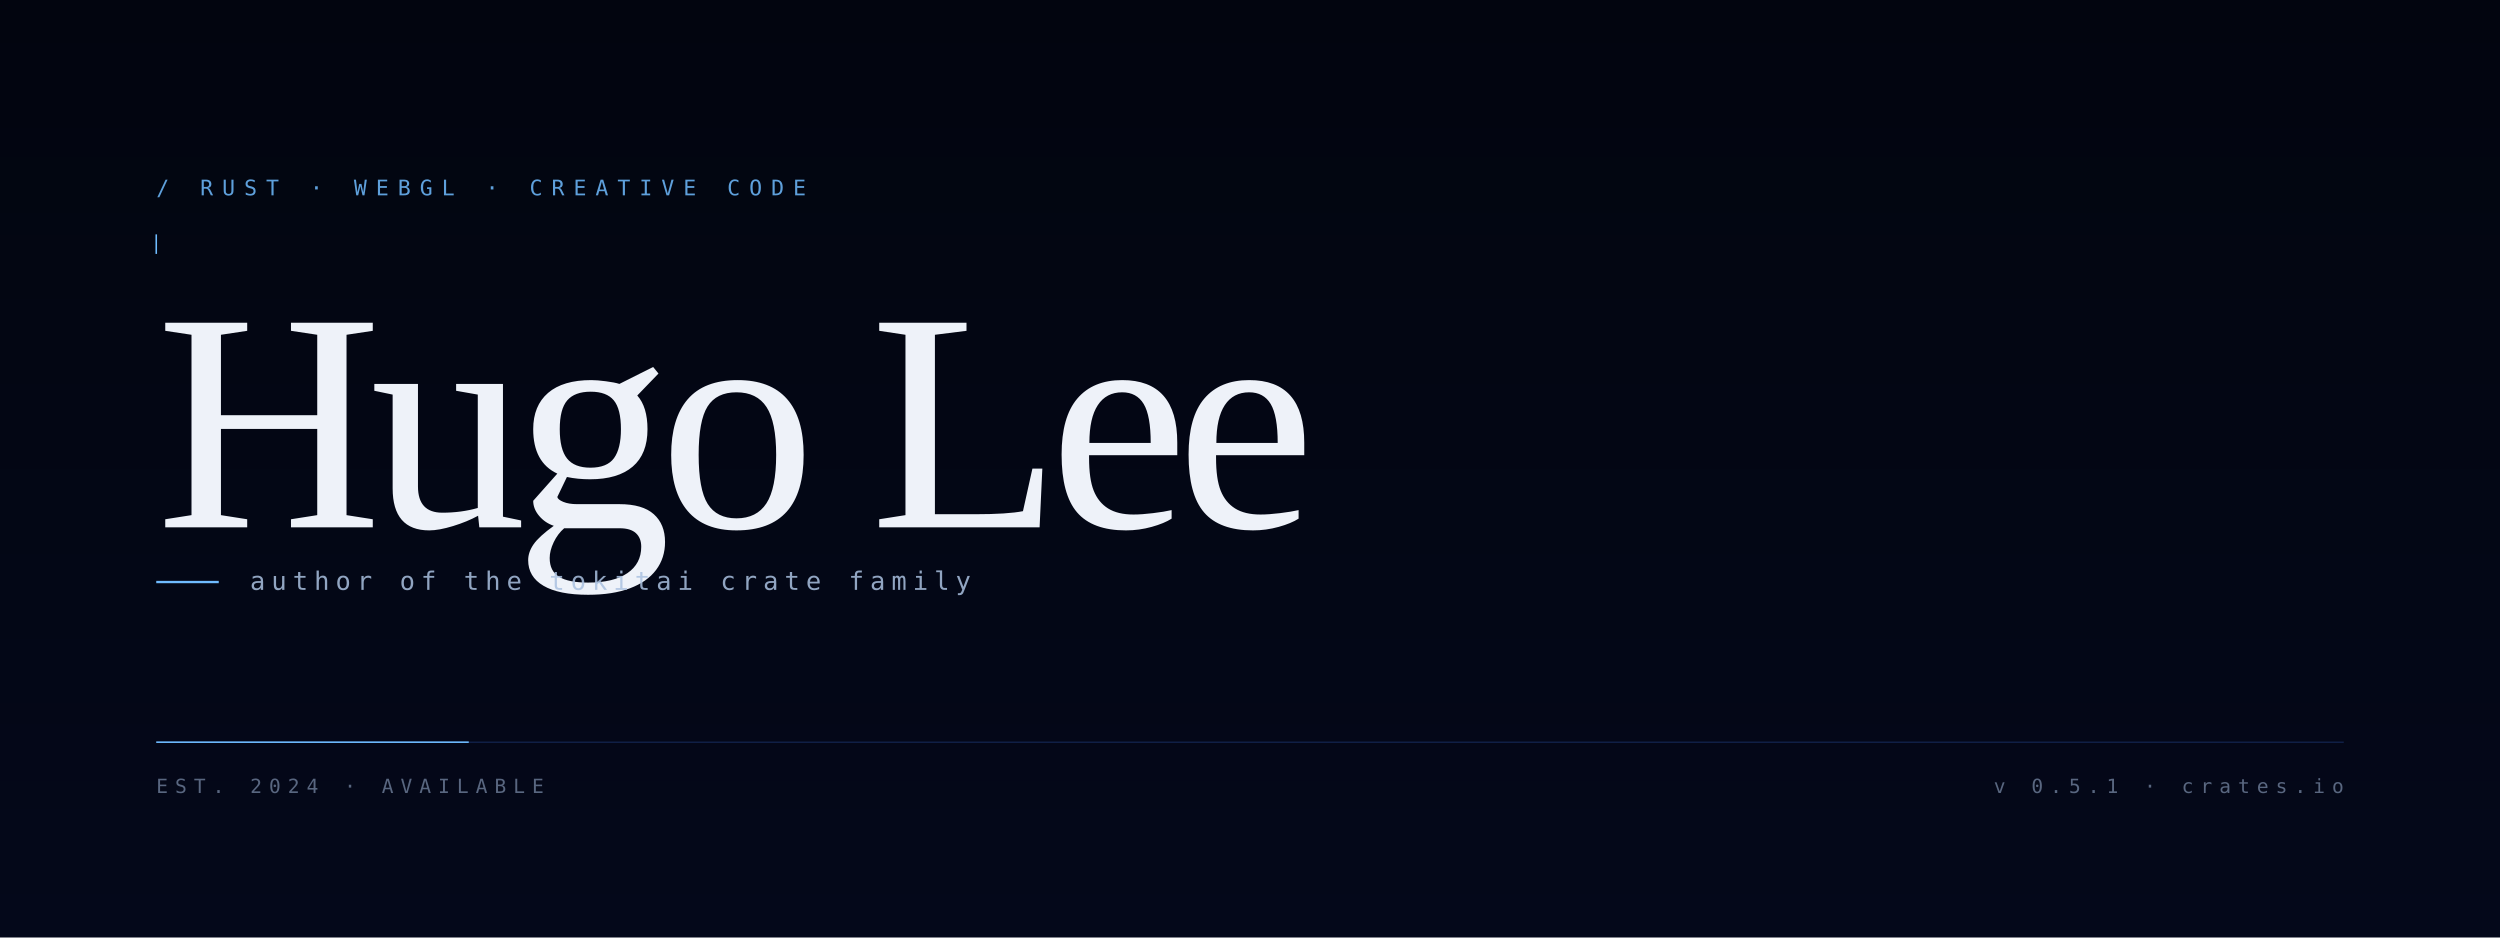
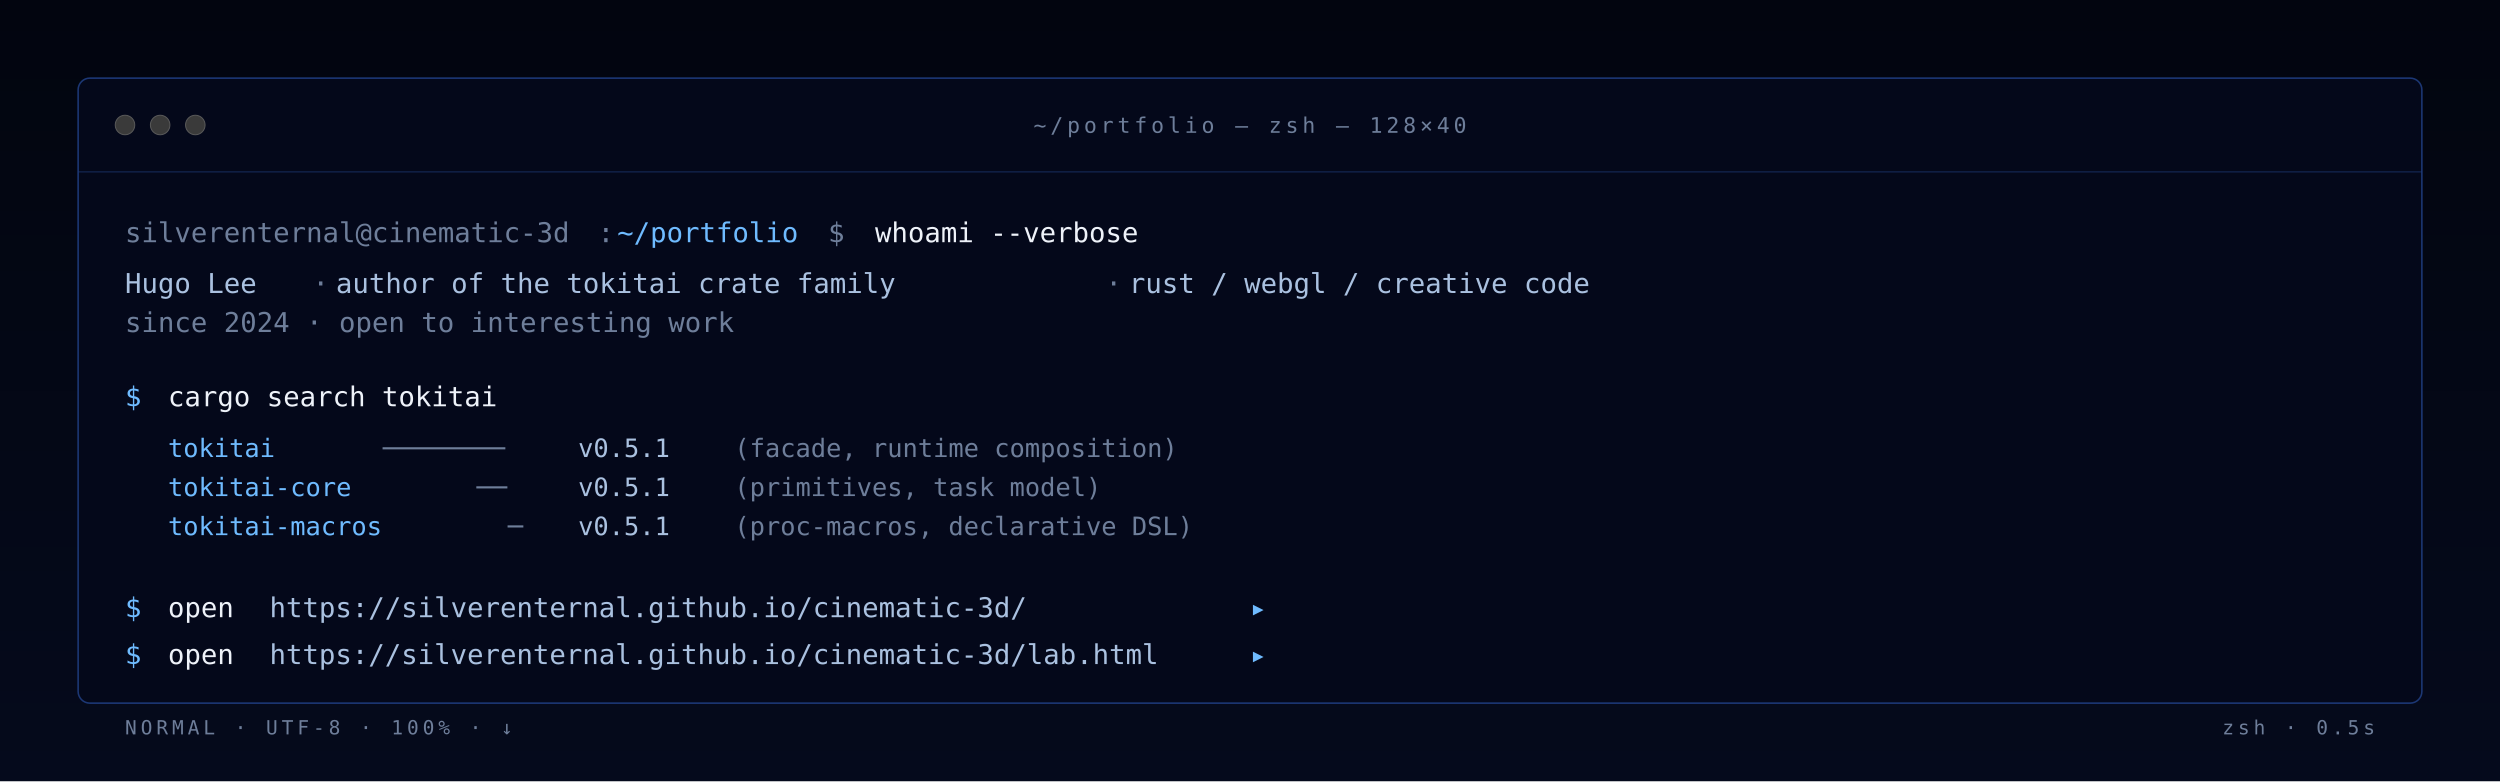
- <svg xmlns="http://www.w3.org/2000/svg" viewBox="0 0 1280 480" preserveAspectRatio="xMidYMid meet" font-feature-settings="ss01 1, ss02 1">
+ <svg xmlns="http://www.w3.org/2000/svg" viewBox="0 0 1280 400" preserveAspectRatio="xMidYMid meet">
  <defs>
    <linearGradient id="bg" x1="0" y1="0" x2="0" y2="1">
      <stop offset="0%" stop-color="#02050f" />
-       <stop offset="100%" stop-color="#04081a" />
+       <stop offset="100%" stop-color="#050a1c" />
    </linearGradient>
  </defs>
-   <rect width="1280" height="480" fill="url(#bg)" />
-   <line x1="80" y1="380" x2="1200" y2="380" stroke="#1d3a7a" stroke-width="0.6" opacity="0.6" />
-   <line x1="80" y1="380" x2="240" y2="380" stroke="#6fbbff" stroke-width="0.8" />
-   <line x1="80" y1="120" x2="80" y2="130" stroke="#6fbbff" stroke-width="0.8" />
-   <text x="80" y="100" font-family="JetBrains Mono, Menlo, monospace" font-size="11" letter-spacing="0.42em" fill="#6fbbff" opacity="0.85">/ RUST  ·  WEBGL  ·  CREATIVE  CODE</text>
-   <text x="80" y="270" font-family="Georgia, 'Times New Roman', serif" font-size="160" font-weight="300" letter-spacing="-6" fill="#eef2f9">Hugo Lee</text>
-   <line x1="80" y1="298" x2="112" y2="298" stroke="#6fbbff" stroke-width="1.2" />
-   <text x="128" y="302" font-family="JetBrains Mono, Menlo, monospace" font-size="13" letter-spacing="0.24em" fill="#aac1e0" opacity="0.85">author of the tokitai crate family</text>
-   <text x="80" y="406" font-family="JetBrains Mono, Menlo, monospace" font-size="10" letter-spacing="0.36em" fill="#6e7e9a" opacity="0.8">EST. 2024  ·  AVAILABLE</text>
-   <text x="1200" y="406" font-family="JetBrains Mono, Menlo, monospace" font-size="10" letter-spacing="0.36em" fill="#6e7e9a" opacity="0.8" text-anchor="end">v 0.5.1  ·  crates.io</text>
+   <rect width="1280" height="400" fill="url(#bg)" />
+   <rect x="40" y="40" width="1200" height="320" rx="6" fill="#04081a" stroke="#1d3a7a" stroke-width="0.8" opacity="0.95" />
+   <g transform="translate(64 64)">
+     <circle cx="0" cy="0" r="5" fill="#3a3a3a" stroke="#5a5a5a" stroke-width="0.5" />
+     <circle cx="18" cy="0" r="5" fill="#3a3a3a" stroke="#5a5a5a" stroke-width="0.5" />
+     <circle cx="36" cy="0" r="5" fill="#3a3a3a" stroke="#5a5a5a" stroke-width="0.5" />
+   </g>
+   <text x="640" y="68" font-family="JetBrains Mono, Menlo, monospace" font-size="11" letter-spacing="0.18em" fill="#6e7e9a" text-anchor="middle">~/portfolio — zsh — 128×40</text>
+   <line x1="40" y1="88" x2="1240" y2="88" stroke="#1d3a7a" stroke-width="0.6" opacity="0.6" />
+   <g font-family="JetBrains Mono, Menlo, monospace" font-size="14">
+     <text x="64" y="124" fill="#6e7e9a">silverenternal@cinematic-3d</text>
+     <text x="306" y="124" fill="#6e7e9a">:</text>
+     <text x="316" y="124" fill="#6fbbff">~/portfolio</text>
+     <text x="424" y="124" fill="#6e7e9a">$</text>
+     <text x="448" y="124" fill="#eef2f9"> whoami --verbose</text>
+     <text x="64" y="150" fill="#aac1e0">Hugo Lee</text>
+     <text x="160" y="150" fill="#6e7e9a">·</text>
+     <text x="172" y="150" fill="#aac1e0">author of the tokitai crate family</text>
+     <text x="566" y="150" fill="#6e7e9a">·</text>
+     <text x="578" y="150" fill="#aac1e0">rust / webgl / creative code</text>
+     <text x="64" y="170" fill="#6e7e9a">since 2024 · open to interesting work</text>
+     <text x="64" y="208" fill="#6fbbff">$</text>
+     <text x="86" y="208" fill="#eef2f9"> cargo search tokitai</text>
+     <g transform="translate(86 234)" font-size="13">
+       <text x="0" y="0" fill="#6fbbff">tokitai</text>
+       <text x="110" y="0" fill="#6e7e9a">────────</text>
+       <text x="210" y="0" fill="#aac1e0">v0.5.1</text>
+       <text x="290" y="0" fill="#6e7e9a">(facade, runtime composition)</text>
+     </g>
+     <g transform="translate(86 254)" font-size="13">
+       <text x="0" y="0" fill="#6fbbff">tokitai-core</text>
+       <text x="158" y="0" fill="#6e7e9a">──</text>
+       <text x="210" y="0" fill="#aac1e0">v0.5.1</text>
+       <text x="290" y="0" fill="#6e7e9a">(primitives, task model)</text>
+     </g>
+     <g transform="translate(86 274)" font-size="13">
+       <text x="0" y="0" fill="#6fbbff">tokitai-macros</text>
+       <text x="174" y="0" fill="#6e7e9a">─</text>
+       <text x="210" y="0" fill="#aac1e0">v0.5.1</text>
+       <text x="290" y="0" fill="#6e7e9a">(proc-macros, declarative DSL)</text>
+     </g>
+     <text x="64" y="316" fill="#6fbbff">$</text>
+     <text x="86" y="316" fill="#eef2f9"> open</text>
+     <text x="138" y="316" fill="#aac1e0">https://silverenternal.github.io/cinematic-3d/</text>
+     <text x="640" y="316" fill="#6fbbff">▸</text>
+     <text x="64" y="340" fill="#6fbbff">$</text>
+     <text x="86" y="340" fill="#eef2f9"> open</text>
+     <text x="138" y="340" fill="#aac1e0">https://silverenternal.github.io/cinematic-3d/lab.html</text>
+     <text x="640" y="340" fill="#6fbbff">▸</text>
+   </g>
+   <text x="64" y="376" font-family="JetBrains Mono, Menlo, monospace" font-size="10" letter-spacing="0.2em" fill="#6e7e9a">NORMAL  ·  UTF-8  ·  100%  ·  ↓</text>
+   <text x="1216" y="376" font-family="JetBrains Mono, Menlo, monospace" font-size="10" letter-spacing="0.2em" fill="#6e7e9a" text-anchor="end">zsh · 0.5s</text>
</svg>
